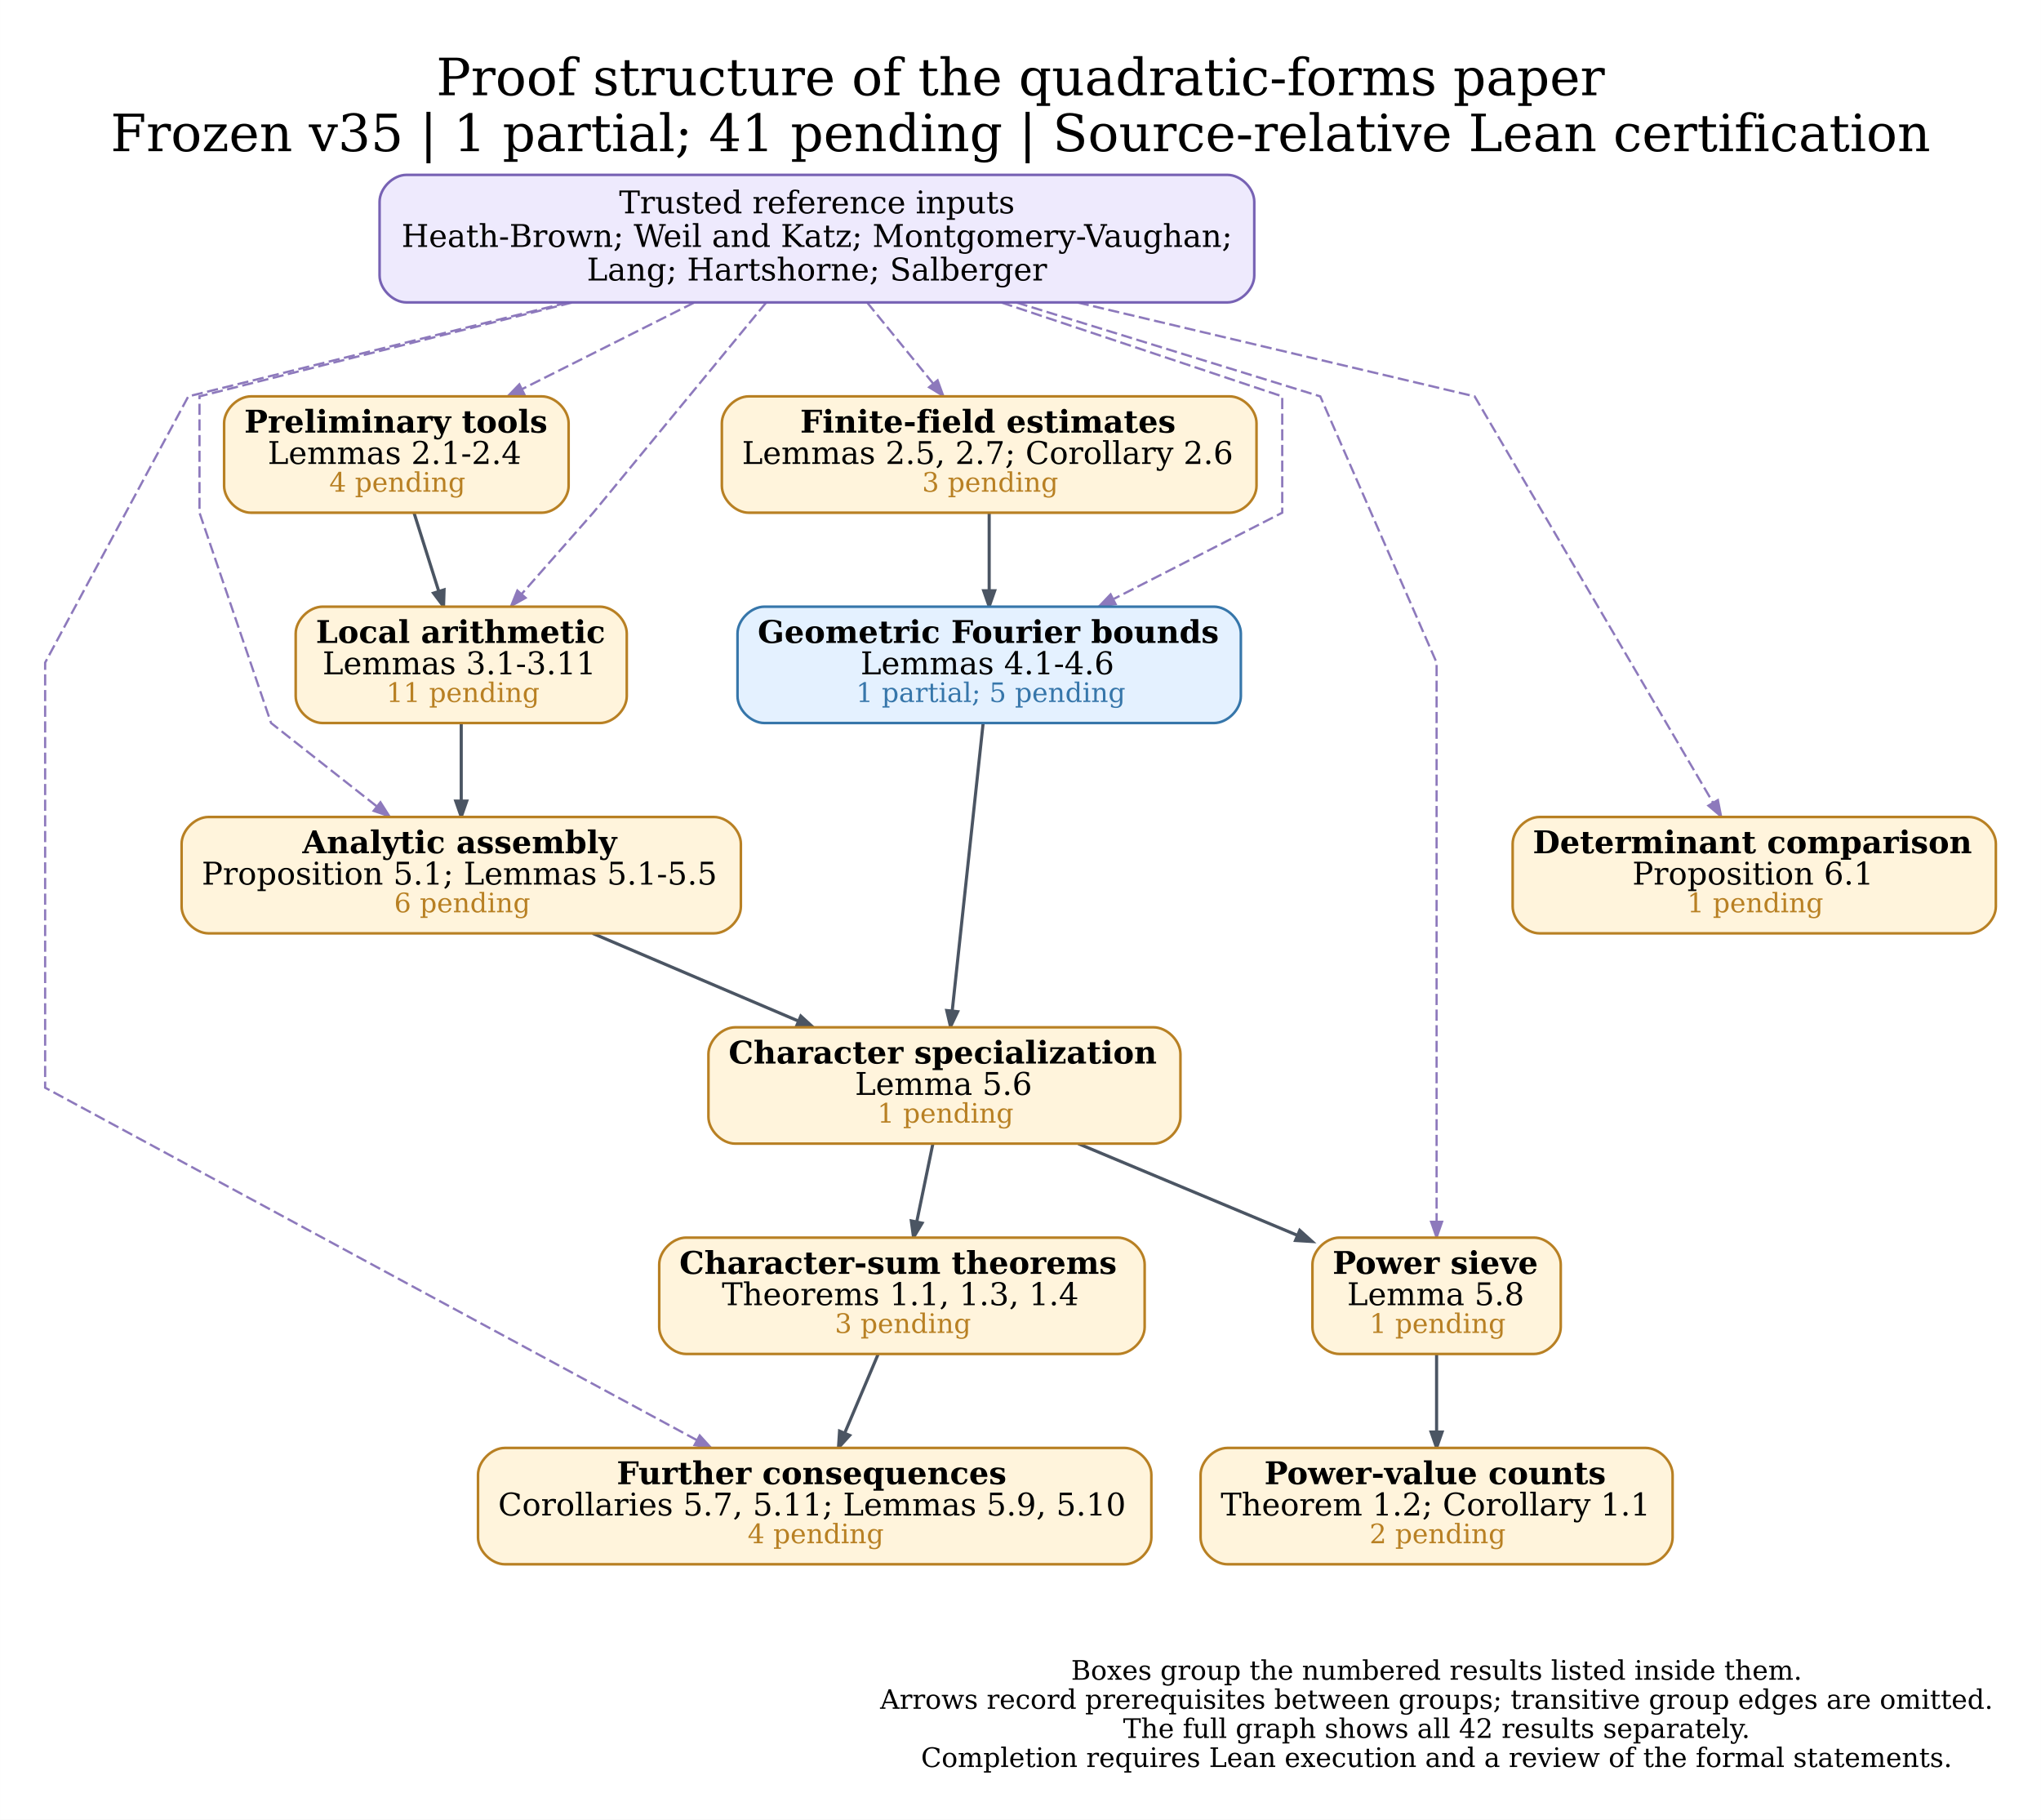
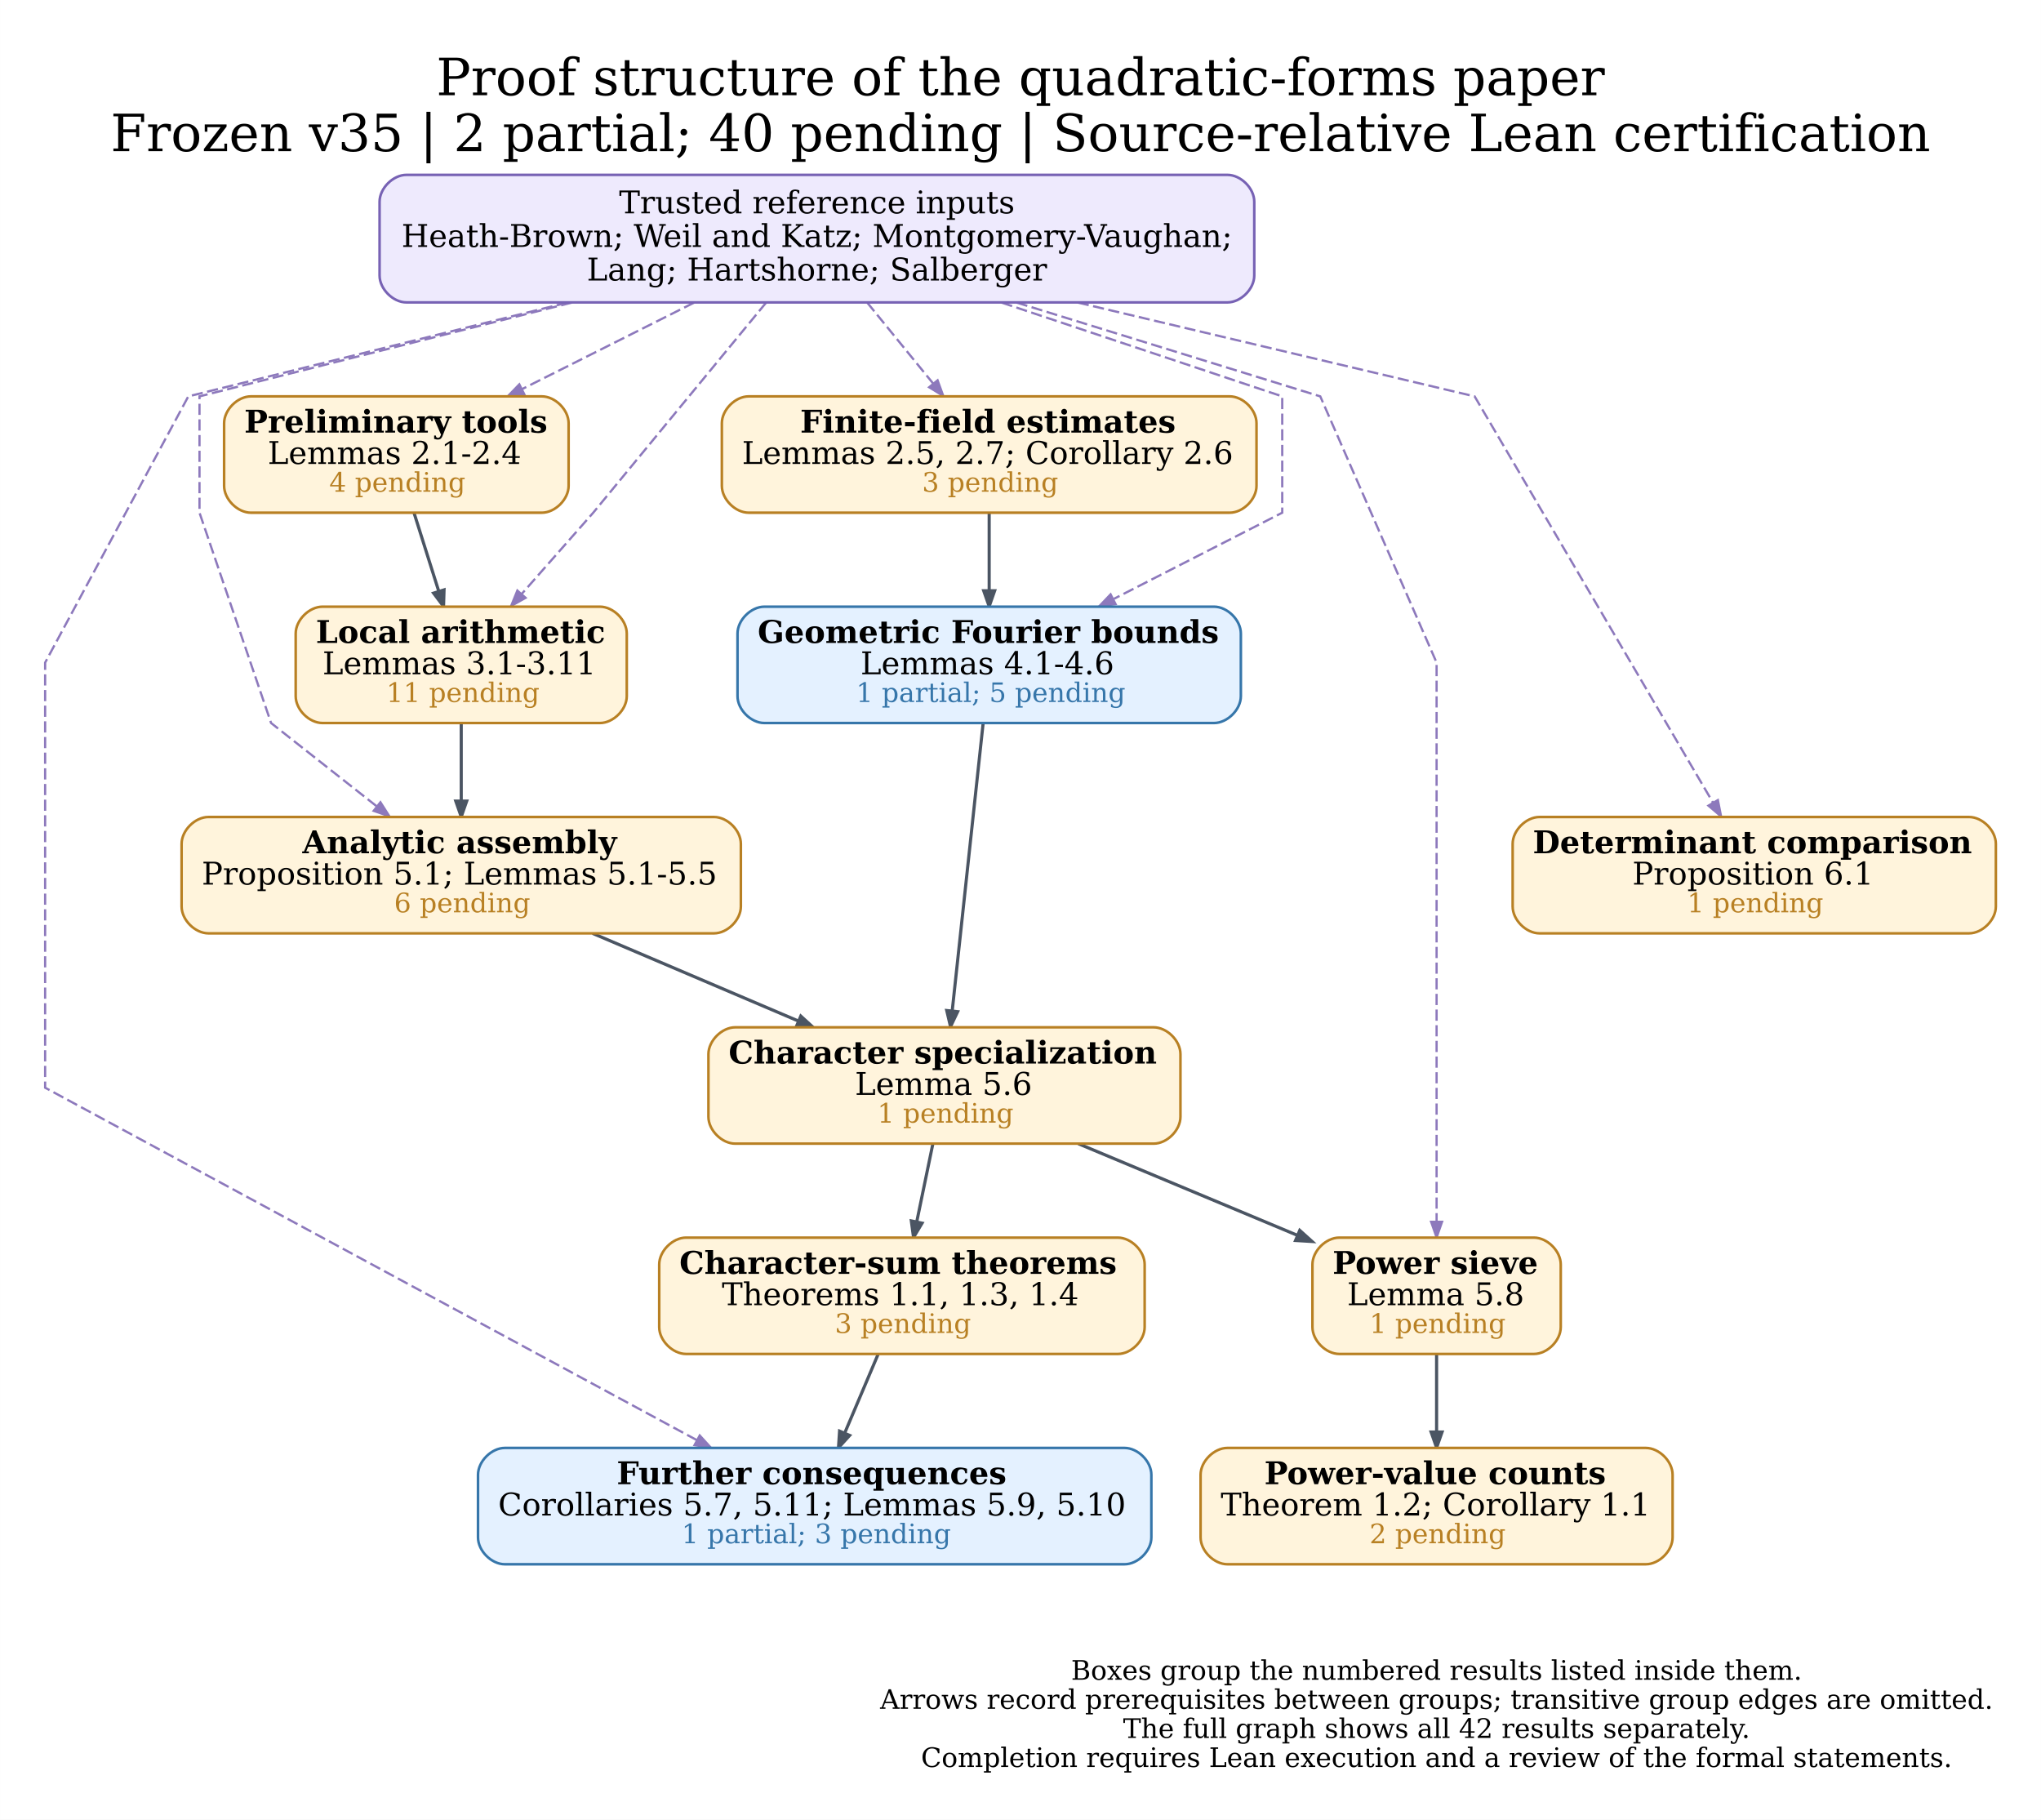
<svg xmlns="http://www.w3.org/2000/svg" xmlns:xlink="http://www.w3.org/1999/xlink" width="912pt" height="813pt" viewBox="0.00 0.00 912.32 813.32">
  <g id="graph0" class="graph" transform="scale(1 1) rotate(0) translate(20.16 793.16)">
    <polygon fill="white" stroke="transparent" points="-20.16,20.16 -20.16,-793.16 892.16,-793.16 892.16,20.16 -20.16,20.16" />
    <text text-anchor="middle" x="436" y="-750.6" font-family="DejaVu Serif" font-size="23.00">Proof structure of the quadratic-forms paper</text>
-     <text text-anchor="middle" x="436" y="-725.6" font-family="DejaVu Serif" font-size="23.00">Frozen v35 | 1 partial; 41 pending | Source-relative Lean certification</text>
+     <text text-anchor="middle" x="436" y="-725.6" font-family="DejaVu Serif" font-size="23.00">Frozen v35 | 2 partial; 40 pending | Source-relative Lean certification</text>
    <g id="edge16" class="edge">
      <path fill="none" stroke="#8d79bc" stroke-dasharray="5,2" d="M290.12,-657.91C265.94,-645.76 237.56,-631.5 213.23,-619.27" />
      <polygon fill="#8d79bc" stroke="#8d79bc" points="214.17,-616.99 206.81,-616.04 211.97,-621.37 214.17,-616.99" />
    </g>
    <g id="edge12" class="edge">
      <path fill="none" stroke="#8d79bc" stroke-dasharray="5,2" d="M367.48,-657.91C376.71,-646.58 387.44,-633.42 396.92,-621.78" />
      <polygon fill="#8d79bc" stroke="#8d79bc" points="398.94,-623.17 401.47,-616.2 395.15,-620.08 398.94,-623.17" />
    </g>
    <g id="edge15" class="edge">
      <path fill="none" stroke="#8d79bc" stroke-dasharray="5,2" d="M322.31,-657.93C292.8,-622.08 245,-564 245,-564 245,-564 228.59,-545.36 213.07,-527.74" />
      <polygon fill="#8d79bc" stroke="#8d79bc" points="214.77,-525.96 208.31,-522.33 211.09,-529.2 214.77,-525.96" />
    </g>
    <g id="edge14" class="edge">
      <path fill="none" stroke="#8d79bc" stroke-dasharray="5,2" d="M427.51,-657.93C485.58,-638.53 553,-616 553,-616 553,-616 553,-564 553,-564 553,-564 513.41,-543.75 477.75,-525.51" />
      <polygon fill="#8d79bc" stroke="#8d79bc" points="478.5,-523.15 471.15,-522.14 476.27,-527.51 478.5,-523.15" />
    </g>
    <g id="edge10" class="edge">
      <path fill="none" stroke="#8d79bc" stroke-dasharray="5,2" d="M235.52,-657.93C158.46,-638.53 69,-616 69,-616 69,-616 69,-564 69,-564 69,-564 101,-470 101,-470 101,-470 125.47,-450.71 148.15,-432.83" />
      <polygon fill="#8d79bc" stroke="#8d79bc" points="149.88,-434.59 153.87,-428.33 146.85,-430.74 149.88,-434.59" />
    </g>
    <g id="edge17" class="edge">
      <path fill="none" stroke="#8d79bc" stroke-dasharray="5,2" d="M434.25,-657.93C497.07,-638.53 570,-616 570,-616 570,-616 622,-497 622,-497 622,-497 622,-497 622,-401 622,-401 622,-300.53 622,-247.27" />
      <polygon fill="#8d79bc" stroke="#8d79bc" points="624.45,-247.08 622,-240.08 619.55,-247.08 624.45,-247.08" />
    </g>
    <g id="edge11" class="edge">
      <path fill="none" stroke="#8d79bc" stroke-dasharray="5,2" d="M233.54,-657.93C155.08,-638.53 64,-616 64,-616 64,-616 0,-497 0,-497 0,-497 0,-497 0,-307 0,-307 195.05,-201.54 291.41,-149.44" />
      <polygon fill="#8d79bc" stroke="#8d79bc" points="292.61,-151.57 297.61,-146.08 290.28,-147.26 292.61,-151.57" />
    </g>
    <g id="edge13" class="edge">
      <path fill="none" stroke="#8d79bc" stroke-dasharray="5,2" d="M461.62,-657.93C543.7,-638.53 639,-616 639,-616 639,-616 710.74,-493.76 745.52,-434.49" />
      <polygon fill="#8d79bc" stroke="#8d79bc" points="747.74,-435.55 749.17,-428.27 743.51,-433.07 747.74,-435.55" />
    </g>
    <g id="edge8" class="edge">
      <path fill="none" stroke="#4b5563" stroke-width="1.4" d="M164.92,-563.86C168.31,-553.11 172.31,-540.43 175.91,-529.02" />
      <polygon fill="#4b5563" stroke="#4b5563" stroke-width="1.4" points="178.32,-529.52 178.09,-522.11 173.64,-528.05 178.32,-529.52" />
    </g>
    <g id="edge4" class="edge">
      <path fill="none" stroke="#4b5563" stroke-width="1.4" d="M422,-563.86C422,-553.21 422,-540.67 422,-529.34" />
      <polygon fill="#4b5563" stroke="#4b5563" stroke-width="1.4" points="424.45,-529.11 422,-522.11 419.55,-529.11 424.45,-529.11" />
    </g>
    <g id="edge6" class="edge">
      <path fill="none" stroke="#4b5563" stroke-width="1.4" d="M186,-469.86C186,-459.21 186,-446.67 186,-435.34" />
      <polygon fill="#4b5563" stroke="#4b5563" stroke-width="1.4" points="188.45,-435.11 186,-428.11 183.55,-435.11 188.45,-435.11" />
    </g>
    <g id="edge5" class="edge">
      <path fill="none" stroke="#4b5563" stroke-width="1.4" d="M419.3,-469.92C415.72,-436.63 409.4,-377.84 405.47,-341.28" />
      <polygon fill="#4b5563" stroke="#4b5563" stroke-width="1.4" points="407.9,-340.98 404.72,-334.28 403.03,-341.5 407.9,-340.98" />
    </g>
    <g id="edge1" class="edge">
      <path fill="none" stroke="#4b5563" stroke-width="1.4" d="M244.74,-375.98C273.19,-363.86 307.45,-349.27 336.72,-336.8" />
      <polygon fill="#4b5563" stroke="#4b5563" stroke-width="1.4" points="337.79,-339.01 343.27,-334.01 335.87,-334.5 337.79,-339.01" />
    </g>
    <g id="edge3" class="edge">
      <path fill="none" stroke="#4b5563" stroke-width="1.4" d="M461.83,-281.98C492.24,-269.27 529.16,-253.83 559.88,-240.98" />
      <polygon fill="#4b5563" stroke="#4b5563" stroke-width="1.4" points="560.83,-243.24 566.34,-238.27 558.94,-238.72 560.83,-243.24" />
    </g>
    <g id="edge2" class="edge">
      <path fill="none" stroke="#4b5563" stroke-width="1.4" d="M396.81,-281.86C394.59,-271.11 391.97,-258.43 389.61,-247.02" />
      <polygon fill="#4b5563" stroke="#4b5563" stroke-width="1.4" points="392,-246.47 388.19,-240.11 387.2,-247.46 392,-246.47" />
    </g>
    <g id="edge9" class="edge">
      <path fill="none" stroke="#4b5563" stroke-width="1.4" d="M622,-187.86C622,-177.21 622,-164.67 622,-153.34" />
      <polygon fill="#4b5563" stroke="#4b5563" stroke-width="1.4" points="624.45,-153.11 622,-146.11 619.55,-153.11 624.45,-153.11" />
    </g>
    <g id="edge7" class="edge">
      <path fill="none" stroke="#4b5563" stroke-width="1.4" d="M372.34,-187.86C367.74,-177.01 362.31,-164.19 357.44,-152.7" />
      <polygon fill="#4b5563" stroke="#4b5563" stroke-width="1.4" points="359.63,-151.6 354.64,-146.11 355.12,-153.51 359.63,-151.6" />
    </g>
    <g id="node1" class="node">
      <path fill="#eeeafd" stroke="#7762b4" stroke-width="1.15" d="M528.5,-715C528.5,-715 161.5,-715 161.5,-715 155.5,-715 149.5,-709 149.5,-703 149.5,-703 149.5,-670 149.5,-670 149.5,-664 155.5,-658 161.5,-658 161.5,-658 528.5,-658 528.5,-658 534.5,-658 540.5,-664 540.5,-670 540.5,-670 540.5,-703 540.5,-703 540.5,-709 534.5,-715 528.5,-715" />
      <text text-anchor="middle" x="345" y="-697.8" font-family="DejaVu Serif" font-size="14.00">Trusted reference inputs</text>
      <text text-anchor="middle" x="345" y="-682.8" font-family="DejaVu Serif" font-size="14.00">Heath-Brown; Weil and Katz; Montgomery-Vaughan;</text>
      <text text-anchor="middle" x="345" y="-667.8" font-family="DejaVu Serif" font-size="14.00">Lang; Hartshorne; Salberger</text>
    </g>
    <g id="node2" class="node">
      <g id="a_node2">
        <a xlink:href="https://github.com/nicolasrobles/quaternary-quadratic-forms/blob/main/INVENTORY.md" xlink:title="&lt;B&gt;Preliminary tools&lt;/B&gt;&lt;BR/&gt;Lemmas 2.1-2.4&lt;BR/&gt;&lt;FONT POINT-SIZE=&quot;12&quot; COLOR=&quot;#b88023&quot;&gt;4 pending&lt;/FONT&gt;" target="_blank">
          <path fill="#fff4dc" stroke="#b88023" stroke-width="1.15" d="M222,-616C222,-616 92,-616 92,-616 86,-616 80,-610 80,-604 80,-604 80,-576 80,-576 80,-570 86,-564 92,-564 92,-564 222,-564 222,-564 228,-564 234,-570 234,-576 234,-576 234,-604 234,-604 234,-610 228,-616 222,-616" />
          <text text-anchor="start" x="89" y="-599.8" font-family="DejaVu Serif" font-weight="bold" font-size="14.00">Preliminary tools</text>
          <text text-anchor="start" x="99.5" y="-585.8" font-family="DejaVu Serif" font-size="14.00">Lemmas 2.1-2.4</text>
          <text text-anchor="start" x="127" y="-573.4" font-family="DejaVu Serif" font-size="12.00" fill="#b88023">4 pending</text>
        </a>
      </g>
    </g>
    <g id="node3" class="node">
      <g id="a_node3">
        <a xlink:href="https://github.com/nicolasrobles/quaternary-quadratic-forms/blob/main/INVENTORY.md" xlink:title="&lt;B&gt;Finite-field estimates&lt;/B&gt;&lt;BR/&gt;Lemmas 2.5, 2.7; Corollary 2.6&lt;BR/&gt;&lt;FONT POINT-SIZE=&quot;12&quot; COLOR=&quot;#b88023&quot;&gt;3 pending&lt;/FONT&gt;" target="_blank">
          <path fill="#fff4dc" stroke="#b88023" stroke-width="1.15" d="M529.5,-616C529.5,-616 314.5,-616 314.5,-616 308.5,-616 302.5,-610 302.5,-604 302.5,-604 302.5,-576 302.5,-576 302.5,-570 308.5,-564 314.5,-564 314.5,-564 529.5,-564 529.5,-564 535.5,-564 541.5,-570 541.5,-576 541.5,-576 541.5,-604 541.5,-604 541.5,-610 535.5,-616 529.5,-616" />
          <text text-anchor="start" x="337.5" y="-599.8" font-family="DejaVu Serif" font-weight="bold" font-size="14.00">Finite-field estimates</text>
          <text text-anchor="start" x="311.5" y="-585.8" font-family="DejaVu Serif" font-size="14.00">Lemmas 2.5, 2.7; Corollary 2.6</text>
          <text text-anchor="start" x="392" y="-573.4" font-family="DejaVu Serif" font-size="12.00" fill="#b88023">3 pending</text>
        </a>
      </g>
    </g>
    <g id="node4" class="node">
      <g id="a_node4">
        <a xlink:href="https://github.com/nicolasrobles/quaternary-quadratic-forms/blob/main/INVENTORY.md" xlink:title="&lt;B&gt;Local arithmetic&lt;/B&gt;&lt;BR/&gt;Lemmas 3.1-3.11&lt;BR/&gt;&lt;FONT POINT-SIZE=&quot;12&quot; COLOR=&quot;#b88023&quot;&gt;11 pending&lt;/FONT&gt;" target="_blank">
          <path fill="#fff4dc" stroke="#b88023" stroke-width="1.15" d="M248,-522C248,-522 124,-522 124,-522 118,-522 112,-516 112,-510 112,-510 112,-482 112,-482 112,-476 118,-470 124,-470 124,-470 248,-470 248,-470 254,-470 260,-476 260,-482 260,-482 260,-510 260,-510 260,-516 254,-522 248,-522" />
          <text text-anchor="start" x="121" y="-505.8" font-family="DejaVu Serif" font-weight="bold" font-size="14.00">Local arithmetic</text>
          <text text-anchor="start" x="124" y="-491.8" font-family="DejaVu Serif" font-size="14.00">Lemmas 3.1-3.11</text>
          <text text-anchor="start" x="152.5" y="-479.4" font-family="DejaVu Serif" font-size="12.00" fill="#b88023">11 pending</text>
        </a>
      </g>
    </g>
    <g id="node5" class="node">
      <g id="a_node5">
        <a xlink:href="https://github.com/nicolasrobles/quaternary-quadratic-forms/blob/main/INVENTORY.md" xlink:title="&lt;B&gt;Geometric Fourier bounds&lt;/B&gt;&lt;BR/&gt;Lemmas 4.1-4.6&lt;BR/&gt;&lt;FONT POINT-SIZE=&quot;12&quot; COLOR=&quot;#3676aa&quot;&gt;1 partial; 5 pending&lt;/FONT&gt;" target="_blank">
          <path fill="#e4f1ff" stroke="#3676aa" stroke-width="1.15" d="M522.5,-522C522.5,-522 321.5,-522 321.5,-522 315.5,-522 309.5,-516 309.5,-510 309.5,-510 309.5,-482 309.5,-482 309.5,-476 315.5,-470 321.5,-470 321.5,-470 522.5,-470 522.5,-470 528.5,-470 534.5,-476 534.5,-482 534.5,-482 534.5,-510 534.5,-510 534.5,-516 528.5,-522 522.5,-522" />
          <text text-anchor="start" x="318.5" y="-505.8" font-family="DejaVu Serif" font-weight="bold" font-size="14.00">Geometric Fourier bounds</text>
          <text text-anchor="start" x="364.5" y="-491.8" font-family="DejaVu Serif" font-size="14.00">Lemmas 4.1-4.6</text>
          <text text-anchor="start" x="362.5" y="-479.4" font-family="DejaVu Serif" font-size="12.00" fill="#3676aa">1 partial; 5 pending</text>
        </a>
      </g>
    </g>
    <g id="node6" class="node">
      <g id="a_node6">
        <a xlink:href="https://github.com/nicolasrobles/quaternary-quadratic-forms/blob/main/INVENTORY.md" xlink:title="&lt;B&gt;Analytic assembly&lt;/B&gt;&lt;BR/&gt;Proposition 5.1; Lemmas 5.1-5.5&lt;BR/&gt;&lt;FONT POINT-SIZE=&quot;12&quot; COLOR=&quot;#b88023&quot;&gt;6 pending&lt;/FONT&gt;" target="_blank">
          <path fill="#fff4dc" stroke="#b88023" stroke-width="1.15" d="M299,-428C299,-428 73,-428 73,-428 67,-428 61,-422 61,-416 61,-416 61,-388 61,-388 61,-382 67,-376 73,-376 73,-376 299,-376 299,-376 305,-376 311,-382 311,-388 311,-388 311,-416 311,-416 311,-422 305,-428 299,-428" />
          <text text-anchor="start" x="115" y="-411.8" font-family="DejaVu Serif" font-weight="bold" font-size="14.00">Analytic assembly</text>
          <text text-anchor="start" x="70" y="-397.8" font-family="DejaVu Serif" font-size="14.00">Proposition 5.1; Lemmas 5.1-5.5</text>
          <text text-anchor="start" x="156" y="-385.4" font-family="DejaVu Serif" font-size="12.00" fill="#b88023">6 pending</text>
        </a>
      </g>
    </g>
    <g id="node7" class="node">
      <g id="a_node7">
        <a xlink:href="https://github.com/nicolasrobles/quaternary-quadratic-forms/blob/main/INVENTORY.md" xlink:title="&lt;B&gt;Character specialization&lt;/B&gt;&lt;BR/&gt;Lemma 5.6&lt;BR/&gt;&lt;FONT POINT-SIZE=&quot;12&quot; COLOR=&quot;#b88023&quot;&gt;1 pending&lt;/FONT&gt;" target="_blank">
          <path fill="#fff4dc" stroke="#b88023" stroke-width="1.15" d="M495.5,-334C495.5,-334 308.5,-334 308.5,-334 302.5,-334 296.5,-328 296.5,-322 296.5,-322 296.5,-294 296.5,-294 296.5,-288 302.5,-282 308.5,-282 308.5,-282 495.5,-282 495.5,-282 501.5,-282 507.5,-288 507.5,-294 507.5,-294 507.5,-322 507.5,-322 507.5,-328 501.5,-334 495.5,-334" />
          <text text-anchor="start" x="305.5" y="-317.8" font-family="DejaVu Serif" font-weight="bold" font-size="14.00">Character specialization</text>
          <text text-anchor="start" x="362" y="-303.8" font-family="DejaVu Serif" font-size="14.00">Lemma 5.6</text>
          <text text-anchor="start" x="372" y="-291.4" font-family="DejaVu Serif" font-size="12.00" fill="#b88023">1 pending</text>
        </a>
      </g>
    </g>
    <g id="node8" class="node">
      <g id="a_node8">
        <a xlink:href="https://github.com/nicolasrobles/quaternary-quadratic-forms/blob/main/INVENTORY.md" xlink:title="&lt;B&gt;Power sieve&lt;/B&gt;&lt;BR/&gt;Lemma 5.8&lt;BR/&gt;&lt;FONT POINT-SIZE=&quot;12&quot; COLOR=&quot;#b88023&quot;&gt;1 pending&lt;/FONT&gt;" target="_blank">
          <path fill="#fff4dc" stroke="#b88023" stroke-width="1.15" d="M665.5,-240C665.5,-240 578.5,-240 578.5,-240 572.5,-240 566.5,-234 566.5,-228 566.5,-228 566.5,-200 566.5,-200 566.5,-194 572.5,-188 578.5,-188 578.5,-188 665.5,-188 665.5,-188 671.5,-188 677.5,-194 677.5,-200 677.5,-200 677.5,-228 677.5,-228 677.5,-234 671.5,-240 665.5,-240" />
          <text text-anchor="start" x="575.5" y="-223.8" font-family="DejaVu Serif" font-weight="bold" font-size="14.00">Power sieve</text>
          <text text-anchor="start" x="582" y="-209.8" font-family="DejaVu Serif" font-size="14.00">Lemma 5.8</text>
          <text text-anchor="start" x="592" y="-197.4" font-family="DejaVu Serif" font-size="12.00" fill="#b88023">1 pending</text>
        </a>
      </g>
    </g>
    <g id="node9" class="node">
      <g id="a_node9">
-         <a xlink:href="https://github.com/nicolasrobles/quaternary-quadratic-forms/blob/main/INVENTORY.md" xlink:title="&lt;B&gt;Further consequences&lt;/B&gt;&lt;BR/&gt;Corollaries 5.7, 5.11; Lemmas 5.9, 5.10&lt;BR/&gt;&lt;FONT POINT-SIZE=&quot;12&quot; COLOR=&quot;#b88023&quot;&gt;4 pending&lt;/FONT&gt;" target="_blank">
-           <path fill="#fff4dc" stroke="#b88023" stroke-width="1.15" d="M482.5,-146C482.5,-146 205.5,-146 205.5,-146 199.5,-146 193.5,-140 193.5,-134 193.5,-134 193.5,-106 193.5,-106 193.5,-100 199.5,-94 205.5,-94 205.5,-94 482.5,-94 482.5,-94 488.5,-94 494.5,-100 494.5,-106 494.5,-106 494.5,-134 494.5,-134 494.5,-140 488.5,-146 482.5,-146" />
+         <a xlink:href="https://github.com/nicolasrobles/quaternary-quadratic-forms/blob/main/INVENTORY.md" xlink:title="&lt;B&gt;Further consequences&lt;/B&gt;&lt;BR/&gt;Corollaries 5.7, 5.11; Lemmas 5.9, 5.10&lt;BR/&gt;&lt;FONT POINT-SIZE=&quot;12&quot; COLOR=&quot;#3676aa&quot;&gt;1 partial; 3 pending&lt;/FONT&gt;" target="_blank">
+           <path fill="#e4f1ff" stroke="#3676aa" stroke-width="1.15" d="M482.5,-146C482.5,-146 205.5,-146 205.5,-146 199.5,-146 193.5,-140 193.5,-134 193.5,-134 193.5,-106 193.5,-106 193.5,-100 199.5,-94 205.5,-94 205.5,-94 482.5,-94 482.5,-94 488.5,-94 494.5,-100 494.5,-106 494.5,-106 494.5,-134 494.5,-134 494.5,-140 488.5,-146 482.5,-146" />
          <text text-anchor="start" x="255.5" y="-129.8" font-family="DejaVu Serif" font-weight="bold" font-size="14.00">Further consequences</text>
          <text text-anchor="start" x="202.5" y="-115.8" font-family="DejaVu Serif" font-size="14.00">Corollaries 5.7, 5.11; Lemmas 5.9, 5.10</text>
-           <text text-anchor="start" x="314" y="-103.4" font-family="DejaVu Serif" font-size="12.00" fill="#b88023">4 pending</text>
+           <text text-anchor="start" x="284.5" y="-103.4" font-family="DejaVu Serif" font-size="12.00" fill="#3676aa">1 partial; 3 pending</text>
        </a>
      </g>
    </g>
    <g id="node10" class="node">
      <g id="a_node10">
        <a xlink:href="https://github.com/nicolasrobles/quaternary-quadratic-forms/blob/main/INVENTORY.md" xlink:title="&lt;B&gt;Character-sum theorems&lt;/B&gt;&lt;BR/&gt;Theorems 1.1, 1.3, 1.4&lt;BR/&gt;&lt;FONT POINT-SIZE=&quot;12&quot; COLOR=&quot;#b88023&quot;&gt;3 pending&lt;/FONT&gt;" target="_blank">
          <path fill="#fff4dc" stroke="#b88023" stroke-width="1.15" d="M479.5,-240C479.5,-240 286.5,-240 286.5,-240 280.5,-240 274.5,-234 274.5,-228 274.5,-228 274.5,-200 274.5,-200 274.5,-194 280.5,-188 286.5,-188 286.5,-188 479.5,-188 479.5,-188 485.5,-188 491.5,-194 491.5,-200 491.5,-200 491.5,-228 491.5,-228 491.5,-234 485.5,-240 479.5,-240" />
          <text text-anchor="start" x="283.5" y="-223.8" font-family="DejaVu Serif" font-weight="bold" font-size="14.00">Character-sum theorems</text>
          <text text-anchor="start" x="302.5" y="-209.8" font-family="DejaVu Serif" font-size="14.00">Theorems 1.1, 1.3, 1.4</text>
          <text text-anchor="start" x="353" y="-197.4" font-family="DejaVu Serif" font-size="12.00" fill="#b88023">3 pending</text>
        </a>
      </g>
    </g>
    <g id="node11" class="node">
      <g id="a_node11">
        <a xlink:href="https://github.com/nicolasrobles/quaternary-quadratic-forms/blob/main/INVENTORY.md" xlink:title="&lt;B&gt;Power-value counts&lt;/B&gt;&lt;BR/&gt;Theorem 1.2; Corollary 1.1&lt;BR/&gt;&lt;FONT POINT-SIZE=&quot;12&quot; COLOR=&quot;#b88023&quot;&gt;2 pending&lt;/FONT&gt;" target="_blank">
          <path fill="#fff4dc" stroke="#b88023" stroke-width="1.15" d="M715.5,-146C715.5,-146 528.5,-146 528.5,-146 522.5,-146 516.5,-140 516.5,-134 516.5,-134 516.5,-106 516.5,-106 516.5,-100 522.5,-94 528.5,-94 528.5,-94 715.5,-94 715.5,-94 721.5,-94 727.5,-100 727.5,-106 727.5,-106 727.5,-134 727.5,-134 727.5,-140 721.5,-146 715.5,-146" />
          <text text-anchor="start" x="545" y="-129.8" font-family="DejaVu Serif" font-weight="bold" font-size="14.00">Power-value counts</text>
          <text text-anchor="start" x="525.5" y="-115.8" font-family="DejaVu Serif" font-size="14.00">Theorem 1.2; Corollary 1.1</text>
          <text text-anchor="start" x="592" y="-103.4" font-family="DejaVu Serif" font-size="12.00" fill="#b88023">2 pending</text>
        </a>
      </g>
    </g>
    <g id="node12" class="node">
      <g id="a_node12">
        <a xlink:href="https://github.com/nicolasrobles/quaternary-quadratic-forms/blob/main/INVENTORY.md" xlink:title="&lt;B&gt;Determinant comparison&lt;/B&gt;&lt;BR/&gt;Proposition 6.1&lt;BR/&gt;&lt;FONT POINT-SIZE=&quot;12&quot; COLOR=&quot;#b88023&quot;&gt;1 pending&lt;/FONT&gt;" target="_blank">
          <path fill="#fff4dc" stroke="#b88023" stroke-width="1.15" d="M860,-428C860,-428 668,-428 668,-428 662,-428 656,-422 656,-416 656,-416 656,-388 656,-388 656,-382 662,-376 668,-376 668,-376 860,-376 860,-376 866,-376 872,-382 872,-388 872,-388 872,-416 872,-416 872,-422 866,-428 860,-428" />
          <text text-anchor="start" x="665" y="-411.8" font-family="DejaVu Serif" font-weight="bold" font-size="14.00">Determinant comparison</text>
          <text text-anchor="start" x="709.5" y="-397.8" font-family="DejaVu Serif" font-size="14.00">Proposition 6.1</text>
          <text text-anchor="start" x="734" y="-385.4" font-family="DejaVu Serif" font-size="12.00" fill="#b88023">1 pending</text>
        </a>
      </g>
    </g>
    <g id="node13" class="node">
      <text text-anchor="middle" x="622" y="-42.4" font-family="DejaVu Serif" font-size="12.00">Boxes group the numbered results listed inside them.</text>
      <text text-anchor="middle" x="622" y="-29.4" font-family="DejaVu Serif" font-size="12.00">Arrows record prerequisites between groups; transitive group edges are omitted.</text>
      <text text-anchor="middle" x="622" y="-16.4" font-family="DejaVu Serif" font-size="12.00">The full graph shows all 42 results separately.</text>
      <text text-anchor="middle" x="622" y="-3.4" font-family="DejaVu Serif" font-size="12.00">Completion requires Lean execution and a review of the formal statements.</text>
    </g>
  </g>
</svg>
